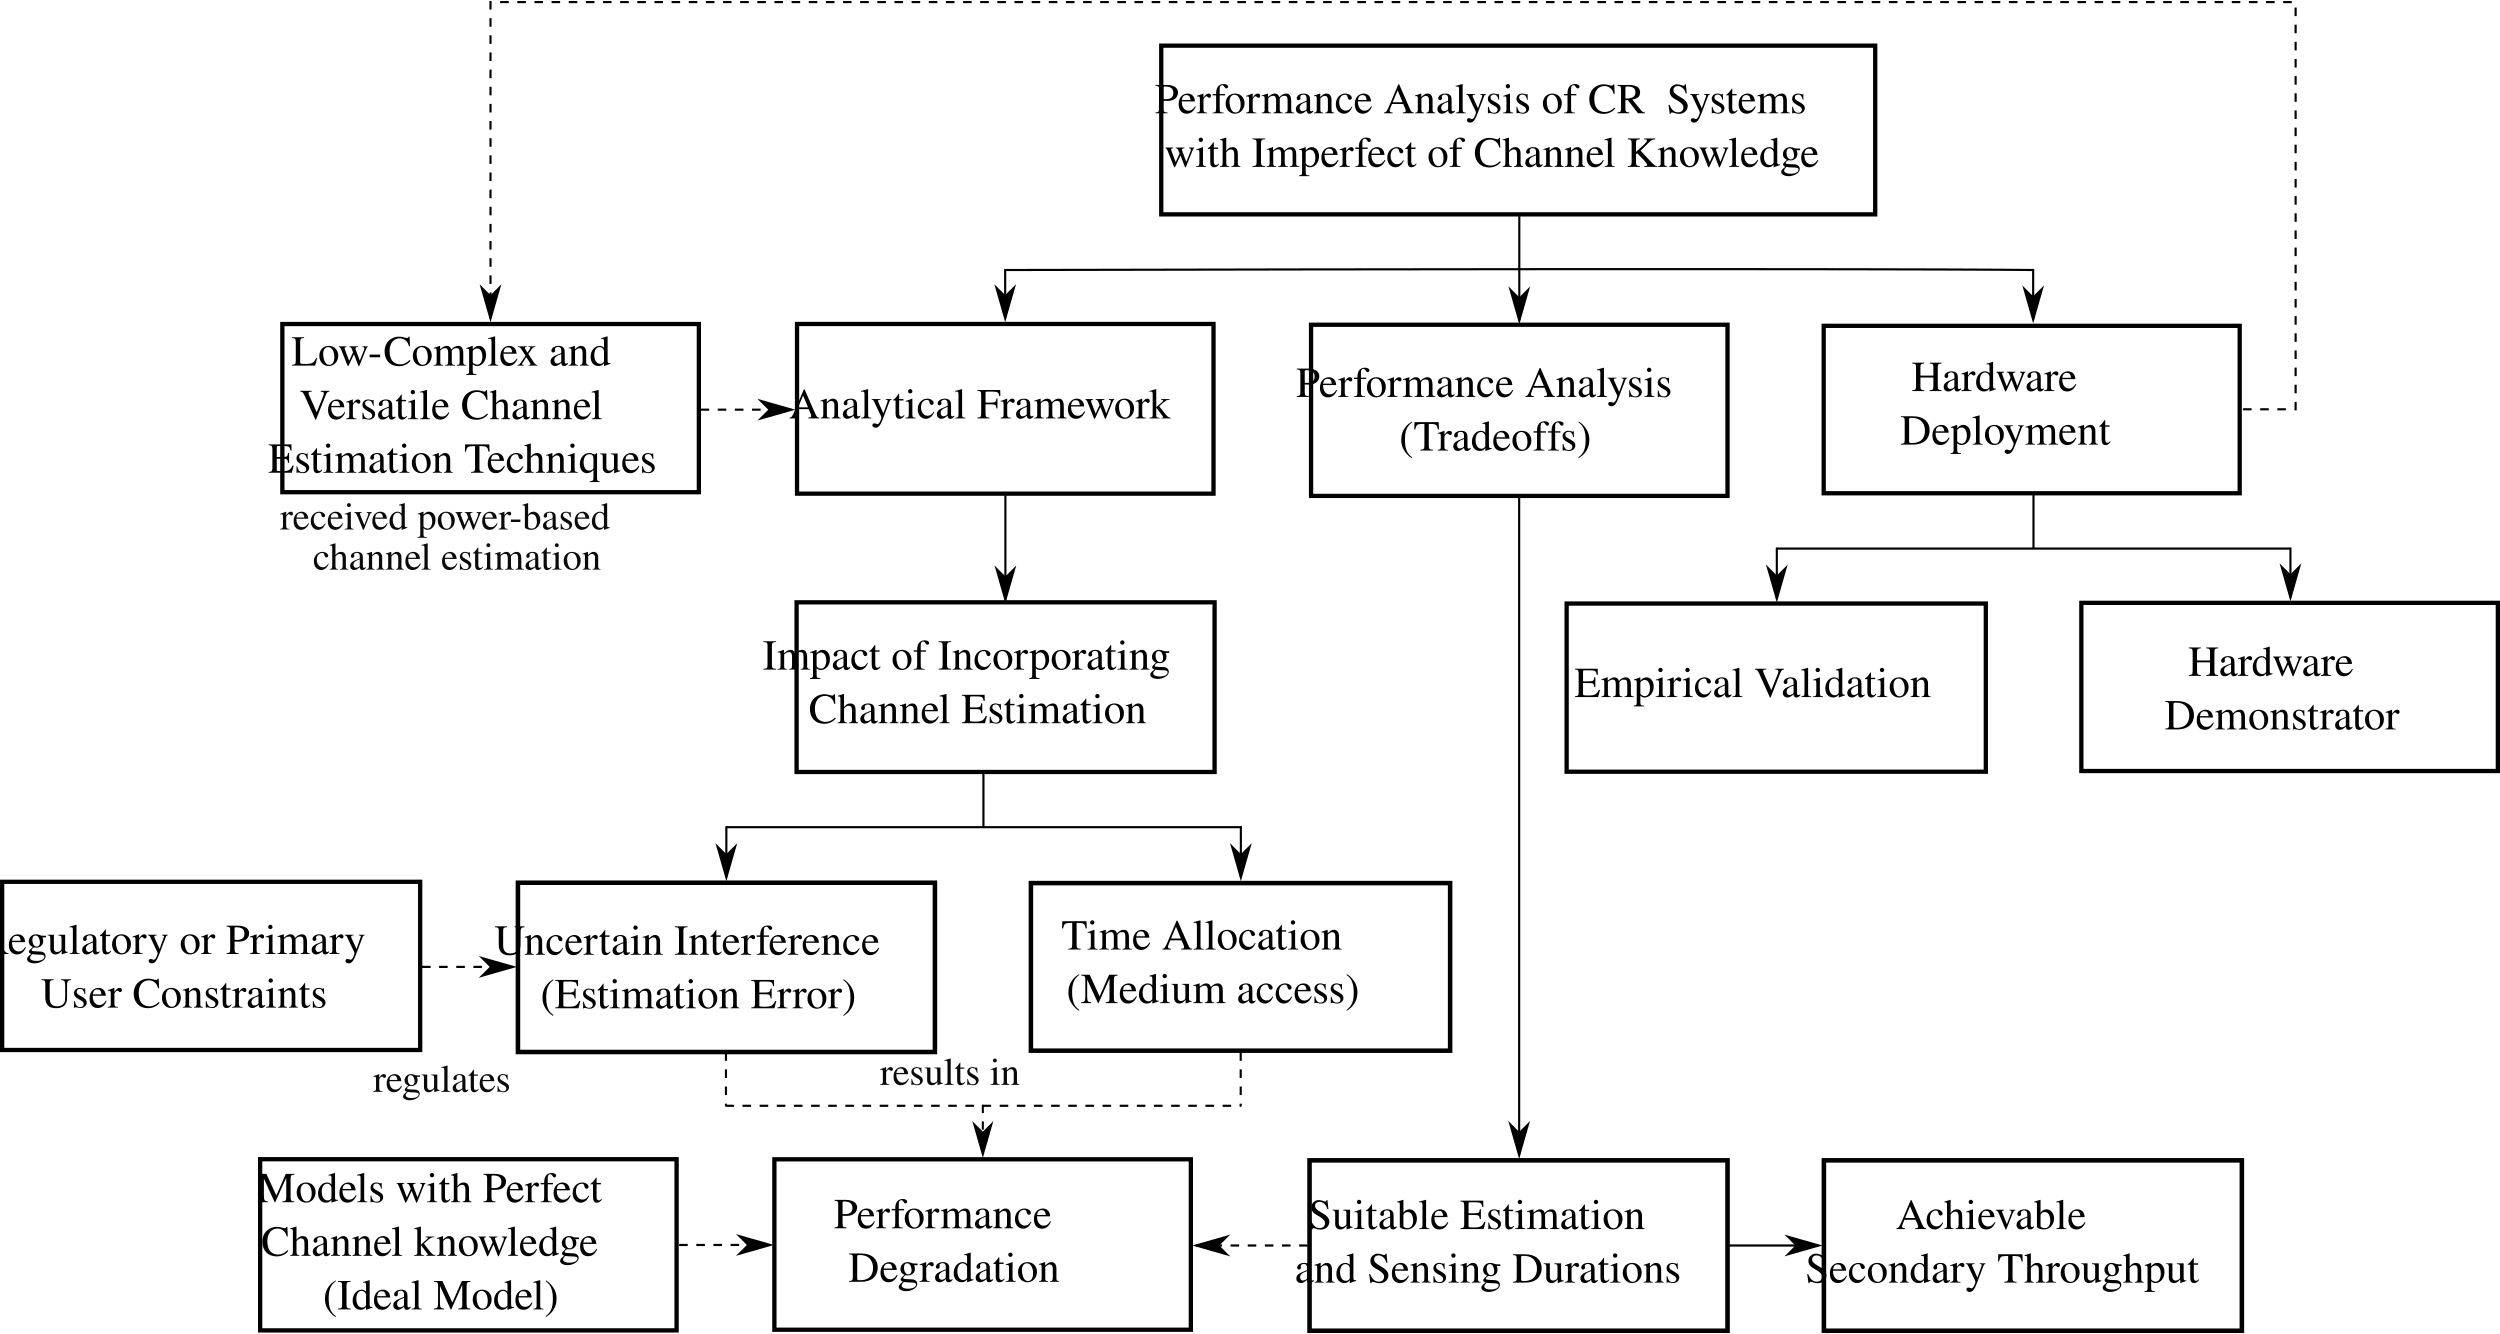
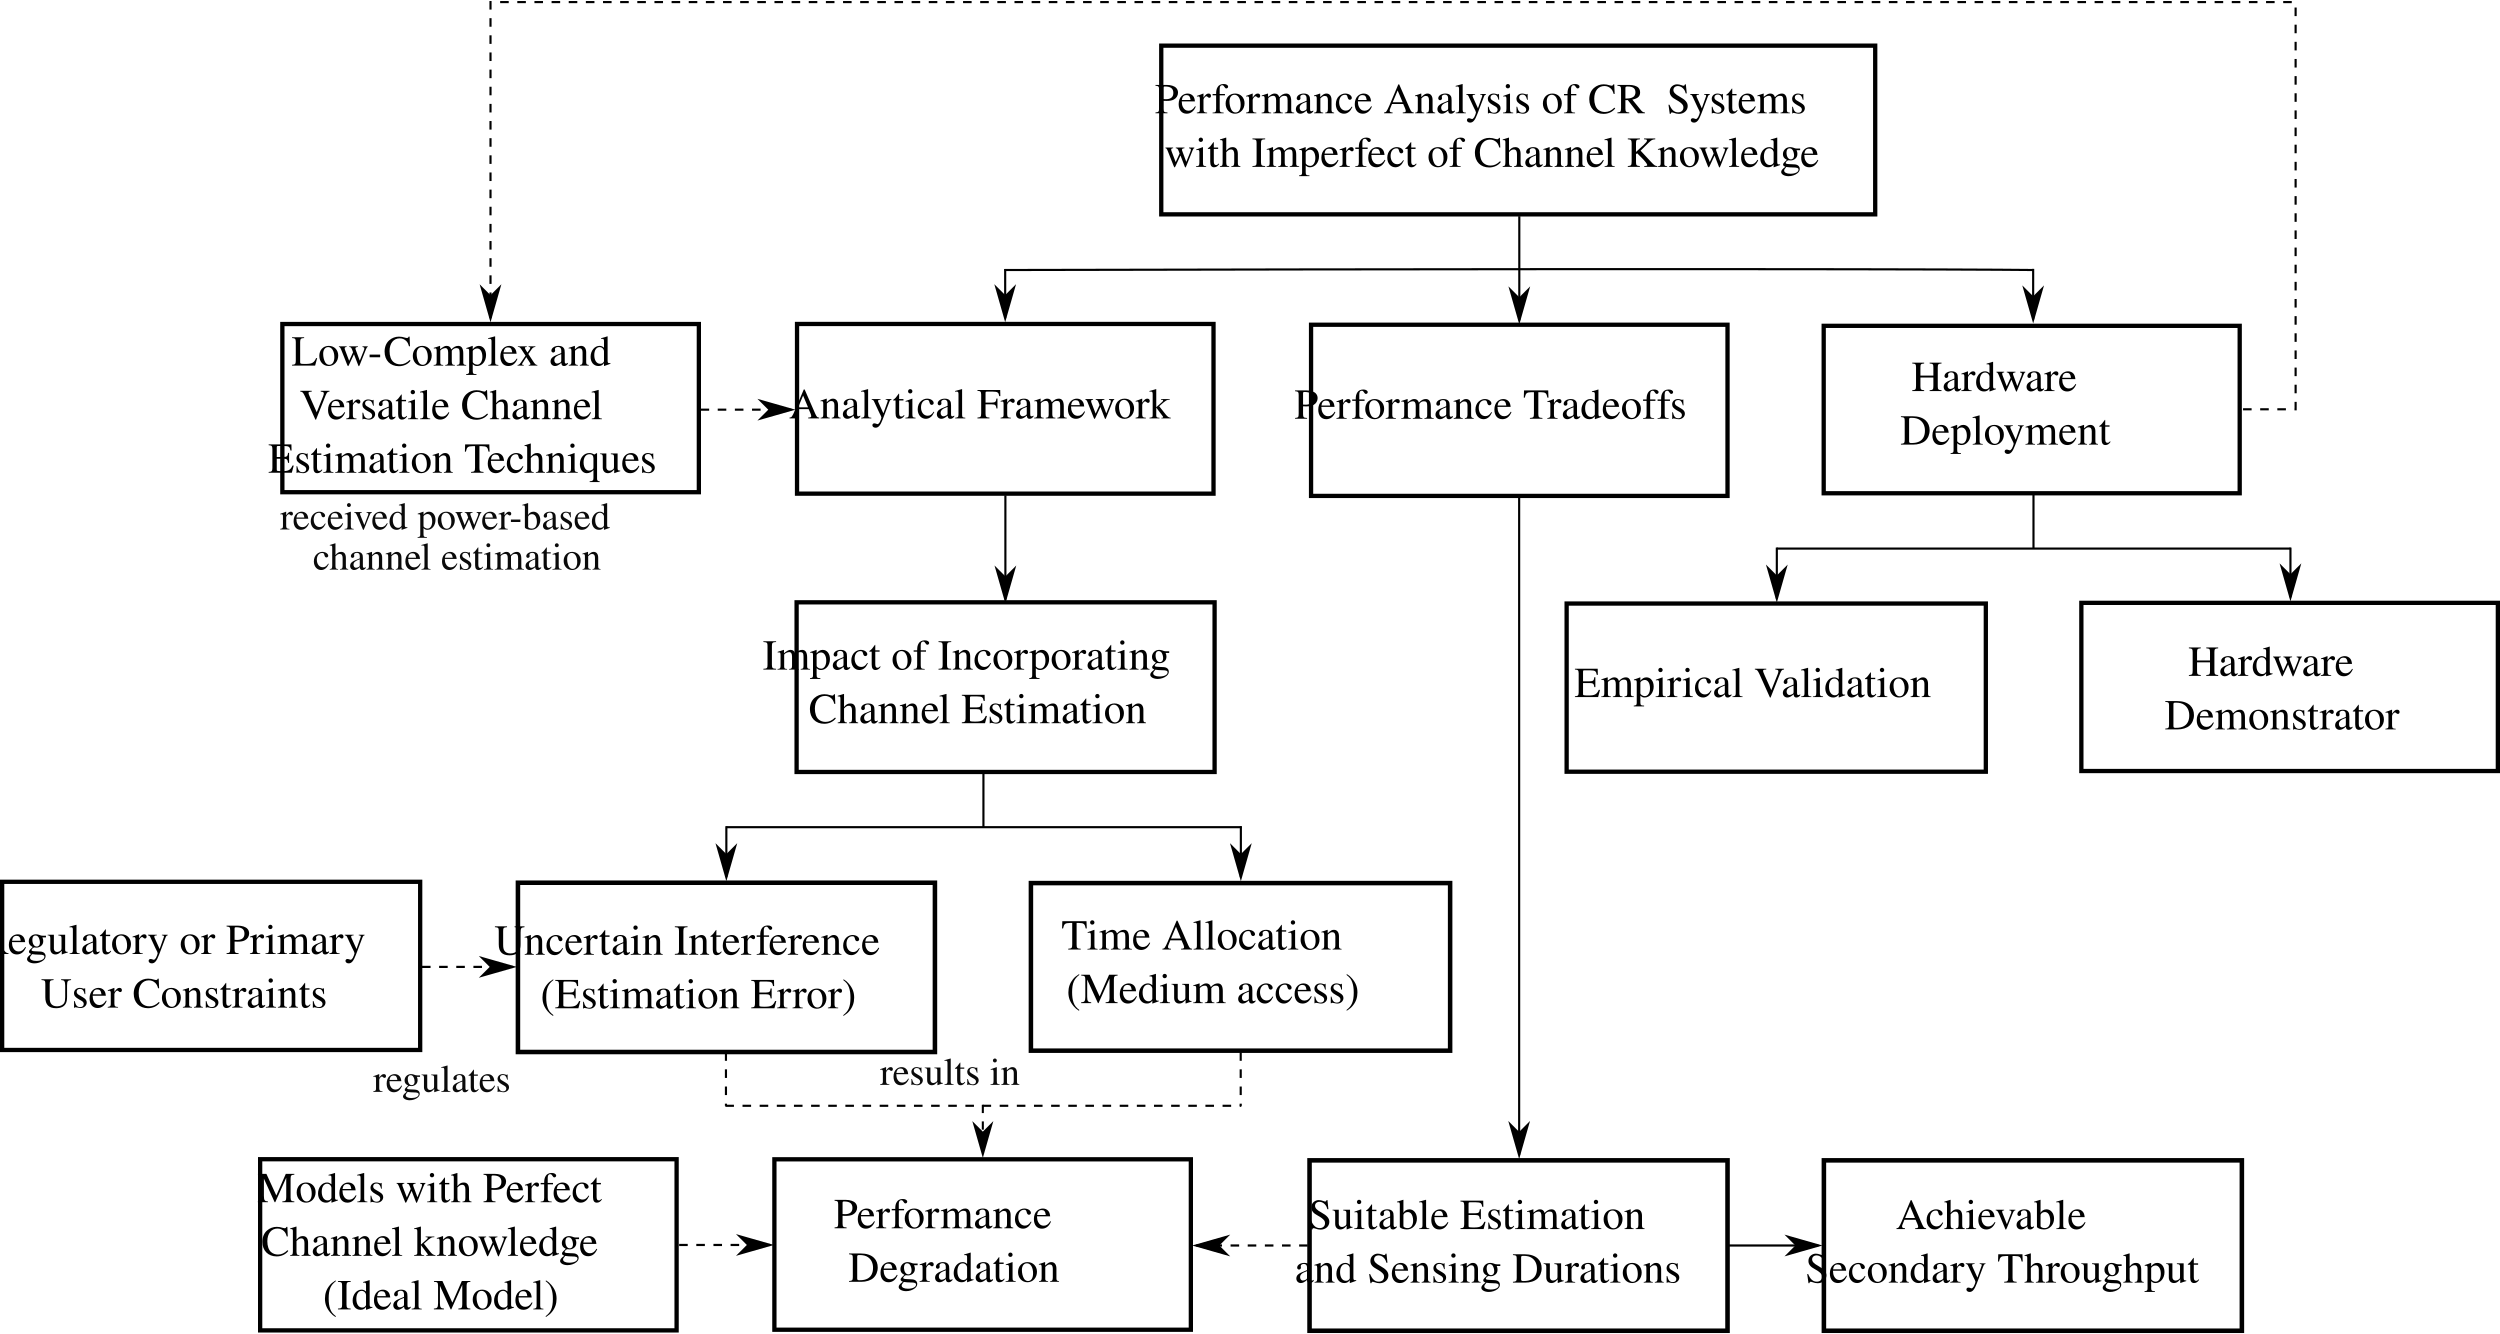
<svg xmlns="http://www.w3.org/2000/svg" width="1166.541" height="622.012" id="svg2" version="1.1">
  <defs id="defs4">
    <marker orient="auto" refY="0" refX="0" id="Arrow1Lend" style="overflow:visible">
      <path id="path4495" d="M 0,0 5,-5 -12.5,0 5,5 0,0 z" style="fill-rule:evenodd;stroke:#000000;stroke-width:1pt" transform="matrix(-0.8,0,0,-0.8,-10,0)" />
    </marker>
    <marker orient="auto" refY="0" refX="0" id="Arrow1Lstart" style="overflow:visible">
      <path id="path4492" d="M 0,0 5,-5 -12.5,0 5,5 0,0 z" style="fill-rule:evenodd;stroke:#000000;stroke-width:1pt" transform="matrix(0.8,0,0,0.8,10,0)" />
    </marker>
    <filter id="filter4023" color-interpolation-filters="sRGB">
      <feFlood id="feFlood4025" flood-opacity="0.7" flood-color="rgb(0,0,0)" result="flood" />
      <feComposite id="feComposite4027" in2="SourceGraphic" in="flood" operator="in" result="composite1" />
      <feGaussianBlur id="feGaussianBlur4029" stdDeviation="2" result="blur" />
      <feOffset id="feOffset4031" dx="4" dy="4" result="offset" />
      <feComposite id="feComposite4033" in2="offset" in="SourceGraphic" operator="over" result="composite2" />
    </filter>
    <filter id="filter4035" color-interpolation-filters="sRGB">
      <feFlood id="feFlood4037" flood-opacity="0.7" flood-color="rgb(0,0,0)" result="flood" />
      <feComposite id="feComposite4039" in2="SourceGraphic" in="flood" operator="in" result="composite1" />
      <feGaussianBlur id="feGaussianBlur4041" stdDeviation="2" result="blur" />
      <feOffset id="feOffset4043" dx="4" dy="4" result="offset" />
      <feComposite id="feComposite4045" in2="offset" in="SourceGraphic" operator="over" result="composite2" />
    </filter>
    <filter id="filter4047" color-interpolation-filters="sRGB">
      <feFlood id="feFlood4049" flood-opacity="0.7" flood-color="rgb(0,0,0)" result="flood" />
      <feComposite id="feComposite4051" in2="SourceGraphic" in="flood" operator="in" result="composite1" />
      <feGaussianBlur id="feGaussianBlur4053" stdDeviation="2" result="blur" />
      <feOffset id="feOffset4055" dx="4" dy="4" result="offset" />
      <feComposite id="feComposite4057" in2="offset" in="SourceGraphic" operator="over" result="composite2" />
    </filter>
    <filter id="filter4059" color-interpolation-filters="sRGB">
      <feFlood id="feFlood4061" flood-opacity="0.7" flood-color="rgb(0,0,0)" result="flood" />
      <feComposite id="feComposite4063" in2="SourceGraphic" in="flood" operator="in" result="composite1" />
      <feGaussianBlur id="feGaussianBlur4065" stdDeviation="2" result="blur" />
      <feOffset id="feOffset4067" dx="4" dy="4" result="offset" />
      <feComposite id="feComposite4069" in2="offset" in="SourceGraphic" operator="over" result="composite2" />
    </filter>
  </defs>
  <g id="layer1" transform="translate(336.1688,-441.3838)">
    <text xml:space="preserve" style="font-size:20px;font-style:normal;font-weight:normal;line-height:125%;letter-spacing:0px;word-spacing:0px;fill:#000000;fill-opacity:1;stroke:none;font-family:Sans" x="372.952" y="494.237" id="text3755-3">
      <tspan x="372.952" y="494.237" style="font-size:20px;text-align:center;text-anchor:middle;font-family:Times;-inkscape-font-specification:Times" id="tspan3055">Performance Analysis of CR  Systems</tspan>
      <tspan x="372.952" y="519.237" style="font-size:20px;text-align:center;text-anchor:middle;font-family:Times;-inkscape-font-specification:Times" id="tspan3057">with Imperfect of Channel Knowledge</tspan>
    </text>
    <rect style="fill:none;stroke:#000000;stroke-width:2;stroke-miterlimit:4;stroke-opacity:1;stroke-dasharray:none;stroke-dashoffset:0" id="rect2985-0" width="333.142" height="78.722" x="205.694" y="462.686" />
    <flowRoot xml:space="preserve" id="flowRoot4109" style="font-size:20px;font-style:normal;font-weight:normal;line-height:125%;letter-spacing:0px;word-spacing:0px;fill:#000000;fill-opacity:1;stroke:none;font-family:Sans">
      <flowRegion id="flowRegion4111">
        <rect id="rect4113" width="69.034" height="25.609" x="121.366" y="490.069" />
      </flowRegion>
      <flowPara id="flowPara4115" />
    </flowRoot>
    <rect y="592.555" x="35.739" height="79.174" width="194.337" id="rect3855" style="fill:none;stroke:#000000;stroke-width:2;stroke-miterlimit:4;stroke-opacity:1;stroke-dasharray:none;stroke-dashoffset:0" />
    <text id="text3857" y="636.604" x="133.995" style="font-size:20px;font-style:normal;font-weight:normal;line-height:125%;letter-spacing:0px;word-spacing:0px;fill:#000000;fill-opacity:1;stroke:none;font-family:Sans" xml:space="preserve">
      <tspan style="font-size:20px;text-align:center;text-anchor:middle;font-family:Times;-inkscape-font-specification:Times" y="636.604" x="133.995" id="tspan3026">Analytical Framework</tspan>
    </text>
-     <text id="text3038" y="626.604" x="374.56" style="font-size:20px;font-style:normal;font-weight:normal;line-height:125%;letter-spacing:0px;word-spacing:0px;fill:#000000;fill-opacity:1;stroke:none;font-family:Sans" xml:space="preserve">
-       <tspan style="font-size:20px;text-align:center;text-anchor:middle;font-family:Times;-inkscape-font-specification:Times" y="626.604" x="374.56" id="tspan3042">Performance Analysis</tspan>
-       <tspan style="font-size:20px;text-align:center;text-anchor:middle;font-family:Times;-inkscape-font-specification:Times" y="651.604" x="374.56" id="tspan3046">(Tradeoffs)</tspan>
+     <text id="text3038" y="636.784" x="372.334" style="font-size:20px;font-style:normal;font-weight:normal;line-height:125%;letter-spacing:0px;word-spacing:0px;fill:#000000;fill-opacity:1;stroke:none;font-family:Sans" xml:space="preserve">
+       <tspan style="font-size:20px;text-align:center;text-anchor:middle;font-family:Times;-inkscape-font-specification:Times" y="636.784" x="372.334" id="tspan3046">Performance Tradeoffs</tspan>
    </text>
    <text id="text3050" y="753.83" x="133.032" style="font-size:20px;font-style:normal;font-weight:normal;line-height:125%;letter-spacing:0px;word-spacing:0px;fill:#000000;fill-opacity:1;stroke:none;font-family:Sans" xml:space="preserve">
      <tspan style="font-size:20px;text-align:center;text-anchor:middle;font-family:Times;-inkscape-font-specification:Times" y="753.83" x="135.532" id="tspan3058">Impact of Incorporating </tspan>
      <tspan style="font-size:20px;text-align:center;text-anchor:middle;font-family:Times;-inkscape-font-specification:Times" y="778.83" x="133.032" id="tspan3062">Channel Estimation</tspan>
    </text>
    <rect style="fill:none;stroke:#000000;stroke-width:2;stroke-miterlimit:4;stroke-opacity:1;stroke-dasharray:none;stroke-dashoffset:0" id="rect3064" width="194.327" height="79.872" x="275.592" y="592.913" />
    <rect style="fill:none;stroke:#000000;stroke-width:2;stroke-miterlimit:4;stroke-opacity:1;stroke-dasharray:none;stroke-dashoffset:0" id="rect3066" width="195.043" height="79.163" x="35.538" y="722.436" />
    <rect y="593.421" x="514.797" height="78.128" width="194.112" id="rect3080" style="fill:none;stroke:#000000;stroke-width:2;stroke-miterlimit:4;stroke-opacity:1;stroke-dasharray:none;stroke-dashoffset:0" />
    <text xml:space="preserve" style="font-size:20px;font-style:normal;font-weight:normal;line-height:125%;letter-spacing:0px;word-spacing:0px;fill:#000000;fill-opacity:1;stroke:none;font-family:Sans" x="612.582" y="623.846" id="text3082">
      <tspan x="612.582" y="623.846" style="font-size:20px;text-align:center;text-anchor:middle;font-family:Times;-inkscape-font-specification:Times" id="tspan4208">Hardware</tspan>
      <tspan x="612.582" y="648.846" style="font-size:20px;text-align:center;text-anchor:middle;font-family:Times;-inkscape-font-specification:Times" id="tspan4212">Deployment</tspan>
    </text>
    <rect style="fill:none;stroke:#000000;stroke-width:2;stroke-miterlimit:4;stroke-opacity:1;stroke-dasharray:none;stroke-dashoffset:0" id="rect3100" width="195.601" height="78.472" x="394.848" y="723.007" />
    <text id="text3102" y="766.65" x="494.742" style="font-size:20px;font-style:normal;font-weight:normal;line-height:125%;letter-spacing:0px;word-spacing:0px;fill:#000000;fill-opacity:1;stroke:none;font-family:Sans" xml:space="preserve">
      <tspan style="font-size:20px;text-align:center;text-anchor:middle;font-family:Times;-inkscape-font-specification:Times" y="766.65" x="494.742" id="tspan3110">Empirical Validation</tspan>
    </text>
    <rect y="722.68" x="635.026" height="78.476" width="194.346" id="rect3112" style="fill:none;stroke:#000000;stroke-width:2;stroke-miterlimit:4;stroke-opacity:1;stroke-dasharray:none;stroke-dashoffset:0" />
    <text xml:space="preserve" style="font-size:20px;font-style:normal;font-weight:normal;line-height:125%;letter-spacing:0px;word-spacing:0px;fill:#000000;fill-opacity:1;stroke:none;font-family:Sans" x="741.665" y="756.745" id="text3114">
      <tspan x="741.665" y="756.745" style="font-size:20px;text-align:center;text-anchor:middle;font-family:Times;-inkscape-font-specification:Times" id="tspan3122">Hardware</tspan>
      <tspan x="741.665" y="781.745" style="font-size:20px;text-align:center;text-anchor:middle;font-family:Times;-inkscape-font-specification:Times" id="tspan4216">Demonstrator</tspan>
    </text>
    <rect style="fill:none;stroke:#000000;stroke-width:2;stroke-miterlimit:4;stroke-opacity:1;stroke-dasharray:none;stroke-dashoffset:0" id="rect3124" width="194.346" height="78.476" x="-204.418" y="592.579" />
    <text id="text3126" y="611.975" x="-107.429" style="font-size:20px;font-style:normal;font-weight:normal;line-height:125%;letter-spacing:0px;word-spacing:0px;fill:#000000;fill-opacity:1;stroke:none;font-family:Sans" xml:space="preserve">
      <tspan style="font-size:20px;text-align:center;text-anchor:middle;font-family:Times;-inkscape-font-specification:Times" y="611.975" x="-104.929" id="tspan3144">Low-Complex and </tspan>
      <tspan style="font-size:20px;text-align:center;text-anchor:middle;font-family:Times;-inkscape-font-specification:Times" y="636.975" x="-107.429" id="tspan3243">Versatile Channel</tspan>
      <tspan style="font-size:20px;text-align:center;text-anchor:middle;font-family:Times;-inkscape-font-specification:Times" y="661.975" x="-107.429" id="tspan3247">Estimation Techniques</tspan>
    </text>
    <rect style="fill:none;stroke:#000000;stroke-width:2.117;stroke-miterlimit:4;stroke-opacity:1;stroke-dasharray:none;stroke-dashoffset:0" id="rect3177" width="194.577" height="78.986" x="-94.494" y="853.282" />
    <text id="text3179" y="886.872" x="2.685" style="font-size:20px;font-style:normal;font-weight:normal;line-height:125%;letter-spacing:0px;word-spacing:0px;fill:#000000;fill-opacity:1;stroke:none;font-family:Sans" xml:space="preserve">
      <tspan style="font-size:20px;text-align:center;text-anchor:middle;font-family:Times;-inkscape-font-specification:Times" y="886.872" x="2.685" id="tspan3189">Uncertain Interference</tspan>
      <tspan style="font-size:20px;text-align:center;text-anchor:middle;font-family:Times;-inkscape-font-specification:Times" y="911.872" x="2.685" id="tspan3194">(Estimation Error)</tspan>
    </text>
    <flowRoot xml:space="preserve" id="flowRoot3215" style="font-size:20px;font-style:normal;font-weight:normal;line-height:125%;letter-spacing:0px;word-spacing:0px;fill:#000000;fill-opacity:1;stroke:none;font-family:Sans">
      <flowRegion id="flowRegion3217">
        <rect id="rect3219" width="85.136" height="37.307" x="727.963" y="831.39" />
      </flowRegion>
      <flowPara id="flowPara3221" />
    </flowRoot>
    <rect y="852.847" x="-335.169" height="78.474" width="195.061" id="rect4025" style="fill:none;stroke:#000000;stroke-width:2;stroke-miterlimit:4;stroke-opacity:1;stroke-dasharray:none;stroke-dashoffset:0" />
    <text xml:space="preserve" style="font-size:20px;font-style:normal;font-weight:normal;line-height:125%;letter-spacing:0px;word-spacing:0px;fill:#000000;fill-opacity:1;stroke:none;font-family:Sans" x="-237.276" y="886.546" id="text4027">
      <tspan id="tspan4031" x="-237.276" y="886.546" style="font-size:20px;text-align:center;text-anchor:middle;font-family:Times;-inkscape-font-specification:Times">Regulatory or Primary</tspan>
      <tspan x="-237.276" y="911.546" style="font-size:20px;text-align:center;text-anchor:middle;font-family:Times;-inkscape-font-specification:Times" id="tspan4035">User Constraints</tspan>
    </text>
    <rect style="fill:none;stroke:#000000;stroke-width:2;stroke-miterlimit:4;stroke-opacity:1;stroke-dasharray:none;stroke-dashoffset:0" id="rect4059" width="194.332" height="79.523" x="25.172" y="982.334" />
    <text id="text4061" y="1014.505" x="121.991" style="font-size:20px;font-style:normal;font-weight:normal;line-height:125%;letter-spacing:0px;word-spacing:0px;fill:#000000;fill-opacity:1;stroke:none;font-family:Sans" xml:space="preserve">
      <tspan style="font-size:20px;text-align:center;text-anchor:middle;font-family:Times;-inkscape-font-specification:Times" y="1014.505" x="124.491" id="tspan4071">Performance </tspan>
      <tspan style="font-size:20px;text-align:center;text-anchor:middle;font-family:Times;-inkscape-font-specification:Times" y="1039.505" x="121.991" id="tspan4214">Degradation</tspan>
    </text>
    <path style="fill:none;stroke:#000000;stroke-width:0.967;stroke-linecap:butt;stroke-linejoin:round;stroke-miterlimit:4;stroke-opacity:1;stroke-dasharray:3.868, 3.868;stroke-dashoffset:0;marker-end:url(#Arrow1Lend)" d="m 122.435,956.897 c 0,22.919 0,22.919 0,22.919" id="path4067" />
    <rect style="fill:none;stroke:#000000;stroke-width:2;stroke-miterlimit:4;stroke-opacity:1;stroke-dasharray:none;stroke-dashoffset:0" id="rect4059-0" width="194.327" height="79.872" x="-214.782" y="982.292" />
    <text id="text4061-2" y="1002.362" x="-117.5" style="font-size:20px;font-style:normal;font-weight:normal;line-height:125%;letter-spacing:0px;word-spacing:0px;fill:#000000;fill-opacity:1;stroke:none;font-family:Sans" xml:space="preserve">
      <tspan style="font-size:20px;text-align:center;text-anchor:middle;font-family:Times;-inkscape-font-specification:Times" y="1002.362" x="-115" id="tspan3114">Models with Perfect </tspan>
      <tspan style="font-size:20px;text-align:center;text-anchor:middle;font-family:Times;-inkscape-font-specification:Times" y="1027.362" x="-117.5" id="tspan3184">Channel knowledge</tspan>
      <tspan style="font-size:20px;text-align:center;text-anchor:middle;font-family:Times;-inkscape-font-specification:Times" y="1052.362" x="-117.5" id="tspan3188">(Ideal Model)</tspan>
    </text>
    <text xml:space="preserve" style="font-size:20px;font-style:normal;font-weight:normal;line-height:125%;letter-spacing:0px;word-spacing:0px;fill:#000000;fill-opacity:1;stroke:none;font-family:Sans" x="371.117" y="1014.876" id="text4145">
      <tspan x="371.117" y="1014.876" style="font-size:20px;text-align:center;text-anchor:middle;font-family:Times;-inkscape-font-specification:Times" id="tspan4406">Suitable Estimation</tspan>
      <tspan x="371.117" y="1039.876" style="font-size:20px;text-align:center;text-anchor:middle;font-family:Times;-inkscape-font-specification:Times" id="tspan3937">and Sensing Durations</tspan>
    </text>
    <rect y="982.822" x="274.886" height="79.512" width="195.038" id="rect4151" style="fill:none;stroke:#000000;stroke-width:2.124;stroke-miterlimit:4;stroke-opacity:1;stroke-dasharray:none;stroke-dashoffset:0" />
    <path style="fill:none;stroke:#000000;stroke-width:1;stroke-linecap:butt;stroke-linejoin:miter;stroke-miterlimit:4;stroke-opacity:1;stroke-dasharray:none;marker-start:none;marker-mid:none;marker-end:url(#Arrow1Lend)" d="m 372.761,542.277 c 0,48.557 0,48.557 0,48.557" id="path4155" />
    <rect y="853.446" x="144.872" height="78.2" width="195.614" id="rect4173" style="fill:none;stroke:#000000;stroke-width:2.105;stroke-miterlimit:4;stroke-opacity:1;stroke-dasharray:none;stroke-dashoffset:0" />
    <text xml:space="preserve" style="font-size:20px;font-style:normal;font-weight:normal;line-height:125%;letter-spacing:0px;word-spacing:0px;fill:#000000;fill-opacity:1;stroke:none;font-family:Sans" x="242.798" y="884.457" id="text4175">
      <tspan x="242.798" y="884.457" style="font-size:20px;text-align:center;text-anchor:middle;font-family:Times;-inkscape-font-specification:Times" id="tspan4177">Time Allocation</tspan>
      <tspan x="242.798" y="909.457" style="font-size:20px;text-align:center;text-anchor:middle;font-family:Times;-inkscape-font-specification:Times" id="tspan3198">(Medium access)</tspan>
    </text>
    <path style="fill:none;stroke:#000000;stroke-width:1;stroke-linecap:butt;stroke-linejoin:miter;stroke-miterlimit:4;stroke-opacity:1;stroke-dasharray:none" d="m 132.589,567.377 c 413.141,-0.944 480.202,0 480.202,0 l 0,0" id="path5854" />
    <path style="fill:none;stroke:#000000;stroke-width:1;stroke-linecap:butt;stroke-linejoin:miter;stroke-miterlimit:4;stroke-opacity:1;stroke-dasharray:none;marker-start:none;marker-end:url(#Arrow1Lend)" d="m 132.865,566.902 0,22.915" id="path6592" />
    <path style="fill:none;stroke:#000000;stroke-width:1;stroke-linecap:butt;stroke-linejoin:miter;stroke-miterlimit:4;stroke-opacity:1;stroke-dasharray:none;marker-end:url(#Arrow1Lend)" d="m 612.537,566.848 0,23.528" id="path7514" />
    <path id="path7884" d="m 372.691,673.169 c 0,307.109 0,307.109 0,307.109" style="fill:none;stroke:#000000;stroke-width:1;stroke-linecap:butt;stroke-linejoin:miter;stroke-miterlimit:4;stroke-opacity:1;stroke-dasharray:none;marker-end:url(#Arrow1Lend)" />
    <path style="fill:none;stroke:#000000;stroke-width:1;stroke-linecap:butt;stroke-linejoin:miter;stroke-miterlimit:4;stroke-opacity:1;stroke-dasharray:none;marker-end:url(#Arrow1Lend)" d="m 132.962,672.52 c 0,48.559 0,48.559 0,48.559" id="path7886" />
    <path id="path7888" d="m 612.691,671.144 c 0,26.311 0,26.311 0,26.311" style="fill:none;stroke:#000000;stroke-width:1;stroke-linecap:butt;stroke-linejoin:miter;stroke-miterlimit:4;stroke-opacity:1;stroke-dasharray:none;marker-end:none" />
    <path style="fill:none;stroke:#000000;stroke-width:1;stroke-linecap:butt;stroke-linejoin:miter;stroke-miterlimit:4;stroke-opacity:1;stroke-dasharray:none" d="m 492.799,697.362 239.916,0 0,0" id="path8076" />
    <path style="fill:none;stroke:#000000;stroke-width:1;stroke-linecap:butt;stroke-linejoin:miter;stroke-miterlimit:4;stroke-opacity:1;stroke-dasharray:none;marker-end:url(#Arrow1Lend)" d="m 732.592,696.908 c 0,23.176 0,23.176 0,23.176" id="path8078" />
    <path id="path8264" d="m 492.926,696.913 c 0,23.74 0,23.74 0,23.74" style="fill:none;stroke:#000000;stroke-width:1;stroke-linecap:butt;stroke-linejoin:miter;stroke-miterlimit:4;stroke-opacity:1;stroke-dasharray:none;marker-end:url(#Arrow1Lend)" />
    <path style="fill:none;stroke:#000000;stroke-width:1;stroke-linecap:butt;stroke-linejoin:miter;stroke-miterlimit:4;stroke-opacity:1;stroke-dasharray:none;marker-end:none" d="m 122.716,801.144 c 0,26.311 0,26.311 0,26.311" id="path8268" />
    <path id="path8270" d="m 2.691,827.362 240.503,0 0,0" style="fill:none;stroke:#000000;stroke-width:1;stroke-linecap:butt;stroke-linejoin:miter;stroke-miterlimit:4;stroke-opacity:1;stroke-dasharray:none" />
    <path id="path8272" d="m 242.836,826.913 c 0,23.74 0,23.74 0,23.74" style="fill:none;stroke:#000000;stroke-width:1;stroke-linecap:butt;stroke-linejoin:miter;stroke-miterlimit:4;stroke-opacity:1;stroke-dasharray:none;marker-end:url(#Arrow1Lend)" />
    <path style="fill:none;stroke:#000000;stroke-width:1;stroke-linecap:butt;stroke-linejoin:miter;stroke-miterlimit:4;stroke-opacity:1;stroke-dasharray:none;marker-end:url(#Arrow1Lend)" d="m 2.757,826.913 c 0,23.74 0,23.74 0,23.74" id="path8274" />
    <text id="text3927" y="1014.876" x="611.117" style="font-size:20px;font-style:normal;font-weight:normal;line-height:125%;letter-spacing:0px;word-spacing:0px;fill:#000000;fill-opacity:1;stroke:none;font-family:Sans" xml:space="preserve">
      <tspan style="font-size:20px;text-align:center;text-anchor:middle;font-family:Times;-inkscape-font-specification:Times" y="1014.876" x="611.117" id="tspan3929">Achievable</tspan>
      <tspan id="tspan3931" style="font-size:20px;text-align:center;text-anchor:middle;font-family:Times;-inkscape-font-specification:Times" y="1039.876" x="611.117">Secondary Throughput</tspan>
    </text>
    <rect style="fill:none;stroke:#000000;stroke-width:2.124;stroke-miterlimit:4;stroke-opacity:1;stroke-dasharray:none;stroke-dashoffset:0" id="rect3933" width="195.038" height="79.512" x="514.886" y="982.822" />
    <path style="fill:none;stroke:#000000;stroke-width:1;stroke-linecap:butt;stroke-linejoin:miter;stroke-miterlimit:4;stroke-opacity:1;stroke-dasharray:none;marker-start:none;marker-mid:none;marker-end:url(#Arrow1Lend)" d="m 469.986,1022.554 c 42.345,0 42.345,0 42.345,0" id="path3939" />
    <path style="fill:none;stroke:#000000;stroke-width:1;stroke-linecap:butt;stroke-linejoin:miter;stroke-miterlimit:4;stroke-opacity:1;stroke-dasharray:4, 4;stroke-dashoffset:0;marker-end:none" d="m 2.575,932.362 c 0,25 0,25 0,25" id="path5415" />
    <path id="path5785" d="m 242.767,932.362 c 0,25 0,25 0,25" style="fill:none;stroke:#000000;stroke-width:1;stroke-linecap:butt;stroke-linejoin:miter;stroke-miterlimit:4;stroke-opacity:1;stroke-dasharray:4, 4;stroke-dashoffset:0;marker-end:none" />
    <path style="fill:none;stroke:#000000;stroke-width:1;stroke-linecap:butt;stroke-linejoin:miter;stroke-miterlimit:4;stroke-opacity:1;stroke-dasharray:4, 4;stroke-dashoffset:0" d="m 2.301,957.362 240.763,0" id="path5787" />
    <path id="path6341" d="m -139.266,892.554 c 42.345,0 42.345,0 42.345,0" style="fill:none;stroke:#000000;stroke-width:1;stroke-linecap:butt;stroke-linejoin:miter;stroke-miterlimit:4;stroke-opacity:1;stroke-dasharray:4, 4;stroke-dashoffset:0;marker-start:none;marker-mid:none;marker-end:url(#Arrow1Lend)" />
    <path style="fill:none;stroke:#000000;stroke-width:1;stroke-linecap:butt;stroke-linejoin:miter;stroke-miterlimit:4;stroke-opacity:1;stroke-dasharray:4, 4;stroke-dashoffset:0;marker-start:none;marker-mid:none;marker-end:url(#Arrow1Lend)" d="m -9.266,632.554 c 42.345,0 42.345,0 42.345,0" id="path6527" />
    <path style="fill:none;stroke:#000000;stroke-width:1;stroke-linecap:butt;stroke-linejoin:miter;stroke-miterlimit:4;stroke-opacity:1;stroke-dasharray:4, 4;stroke-dashoffset:0;marker-start:none" d="m 710.47,632.365 24.534,0 0,-190.481" id="path6535" />
    <path style="fill:none;stroke:#000000;stroke-width:1;stroke-linecap:butt;stroke-linejoin:miter;stroke-miterlimit:4;stroke-opacity:1;stroke-dasharray:4, 4;stroke-dashoffset:0;marker-start:url(#Arrow1Lstart);marker-end:none" d="m -107.291,589.859 0,-147.5 842.569,0" id="path6537" />
    <path id="path8011" d="m 222.038,1022.554 c 52.317,0 52.317,0 52.317,0" style="fill:none;stroke:#000000;stroke-width:1;stroke-linecap:butt;stroke-linejoin:miter;stroke-miterlimit:4;stroke-opacity:1;stroke-dasharray:4, 4;stroke-dashoffset:0;marker-start:url(#Arrow1Lstart);marker-mid:none;marker-end:none" />
    <text id="text8566" y="433.846" x="305.332" style="font-size:20px;font-style:normal;font-weight:normal;line-height:125%;letter-spacing:0px;word-spacing:0px;fill:#0a0a0a;fill-opacity:1;stroke:none;font-family:Sans" xml:space="preserve">
      <tspan id="tspan8570" style="font-size:18px;text-align:center;text-anchor:middle;fill:#0a0a0a;fill-opacity:1;font-family:Times;-inkscape-font-specification:Times" y="433.846" x="305.332">deployment perspective</tspan>
    </text>
    <path style="fill:none;stroke:#000000;stroke-width:1;stroke-linecap:butt;stroke-linejoin:miter;stroke-miterlimit:4;stroke-opacity:1;stroke-dasharray:4, 4;stroke-dashoffset:0;marker-start:none;marker-mid:none;marker-end:url(#Arrow1Lend)" d="m -19.266,1022.304 c 42.345,0 42.345,0 42.345,0" id="path8574" />
    <text xml:space="preserve" style="font-size:20px;font-style:normal;font-weight:normal;line-height:125%;letter-spacing:0px;word-spacing:0px;fill:#0a0a0a;fill-opacity:1;stroke:none;font-family:Sans" x="-109.918" y="688.432" id="text8576">
      <tspan x="-108.043" y="688.432" style="font-size:18px;text-align:center;text-anchor:middle;fill:#0a0a0a;fill-opacity:1;font-family:Times;-inkscape-font-specification:Times" id="tspan8578">received power-based </tspan>
      <tspan x="-109.918" y="707.182" style="font-size:18px;text-align:center;text-anchor:middle;fill:#0a0a0a;fill-opacity:1;font-family:Times;-inkscape-font-specification:Times" id="tspan8580">channel estimation</tspan>
    </text>
    <text id="text8582" y="1080.846" x="0.082" style="font-size:20px;font-style:normal;font-weight:normal;line-height:125%;letter-spacing:0px;word-spacing:0px;fill:#0a0a0a;fill-opacity:1;stroke:none;font-family:Sans" xml:space="preserve">
      <tspan id="tspan8586" style="font-size:18px;text-align:center;text-anchor:middle;fill:#0a0a0a;fill-opacity:1;font-family:Times;-inkscape-font-specification:Times" y="1080.846" x="0.082">benchmarking</tspan>
    </text>
    <text xml:space="preserve" style="font-size:20px;font-style:normal;font-weight:normal;line-height:125%;letter-spacing:0px;word-spacing:0px;fill:#0a0a0a;fill-opacity:1;stroke:none;font-family:Sans" x="120.082" y="947.596" id="text8604">
      <tspan x="120.082" y="947.596" style="font-size:18px;text-align:center;text-anchor:middle;fill:#0a0a0a;fill-opacity:1;font-family:Times;-inkscape-font-specification:Times" id="tspan8606">results in</tspan>
    </text>
    <text id="text8608" y="1082.096" x="246.082" style="font-size:20px;font-style:normal;font-weight:normal;line-height:125%;letter-spacing:0px;word-spacing:0px;fill:#0a0a0a;fill-opacity:1;stroke:none;font-family:Sans" xml:space="preserve">
      <tspan id="tspan8610" style="font-size:18px;text-align:center;text-anchor:middle;fill:#0a0a0a;fill-opacity:1;font-family:Times;-inkscape-font-specification:Times" y="1082.096" x="246.082">controls</tspan>
    </text>
    <text xml:space="preserve" style="font-size:20px;font-style:normal;font-weight:normal;line-height:125%;letter-spacing:0px;word-spacing:0px;fill:#0a0a0a;fill-opacity:1;stroke:none;font-family:Sans" x="-117" y="950.862" id="text8612">
      <tspan x="-117" y="950.862" style="font-size:18px;text-align:center;text-anchor:middle;fill:#0a0a0a;fill-opacity:1;font-family:Times;-inkscape-font-specification:Times" id="tspan8614">regulates</tspan>
    </text>
  </g>
</svg>
